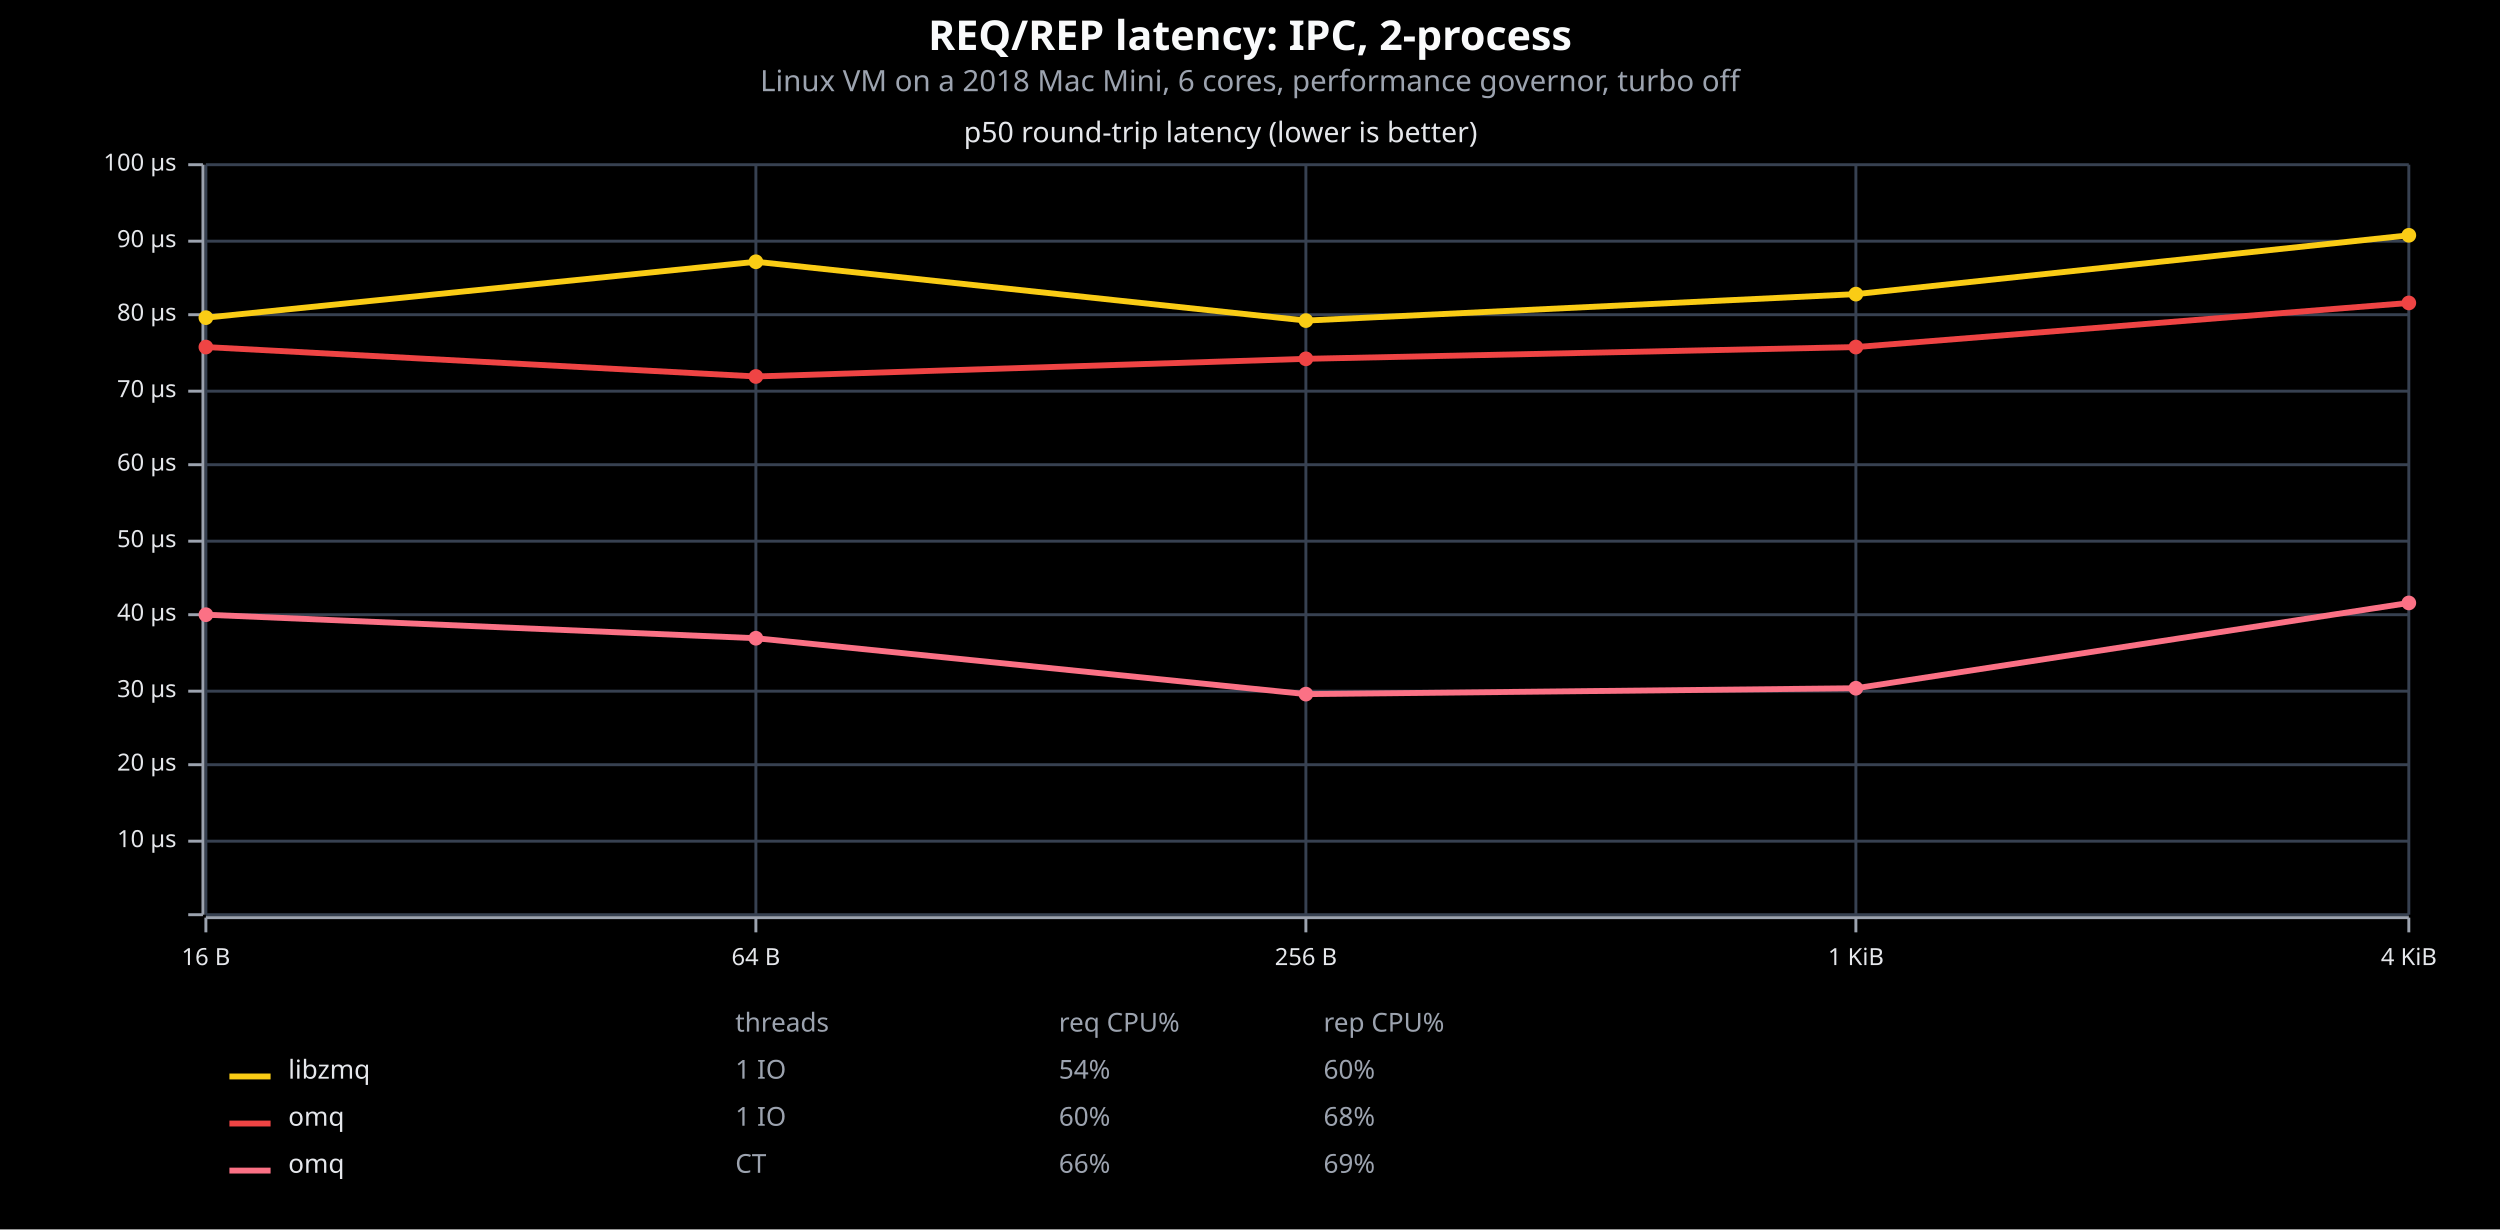
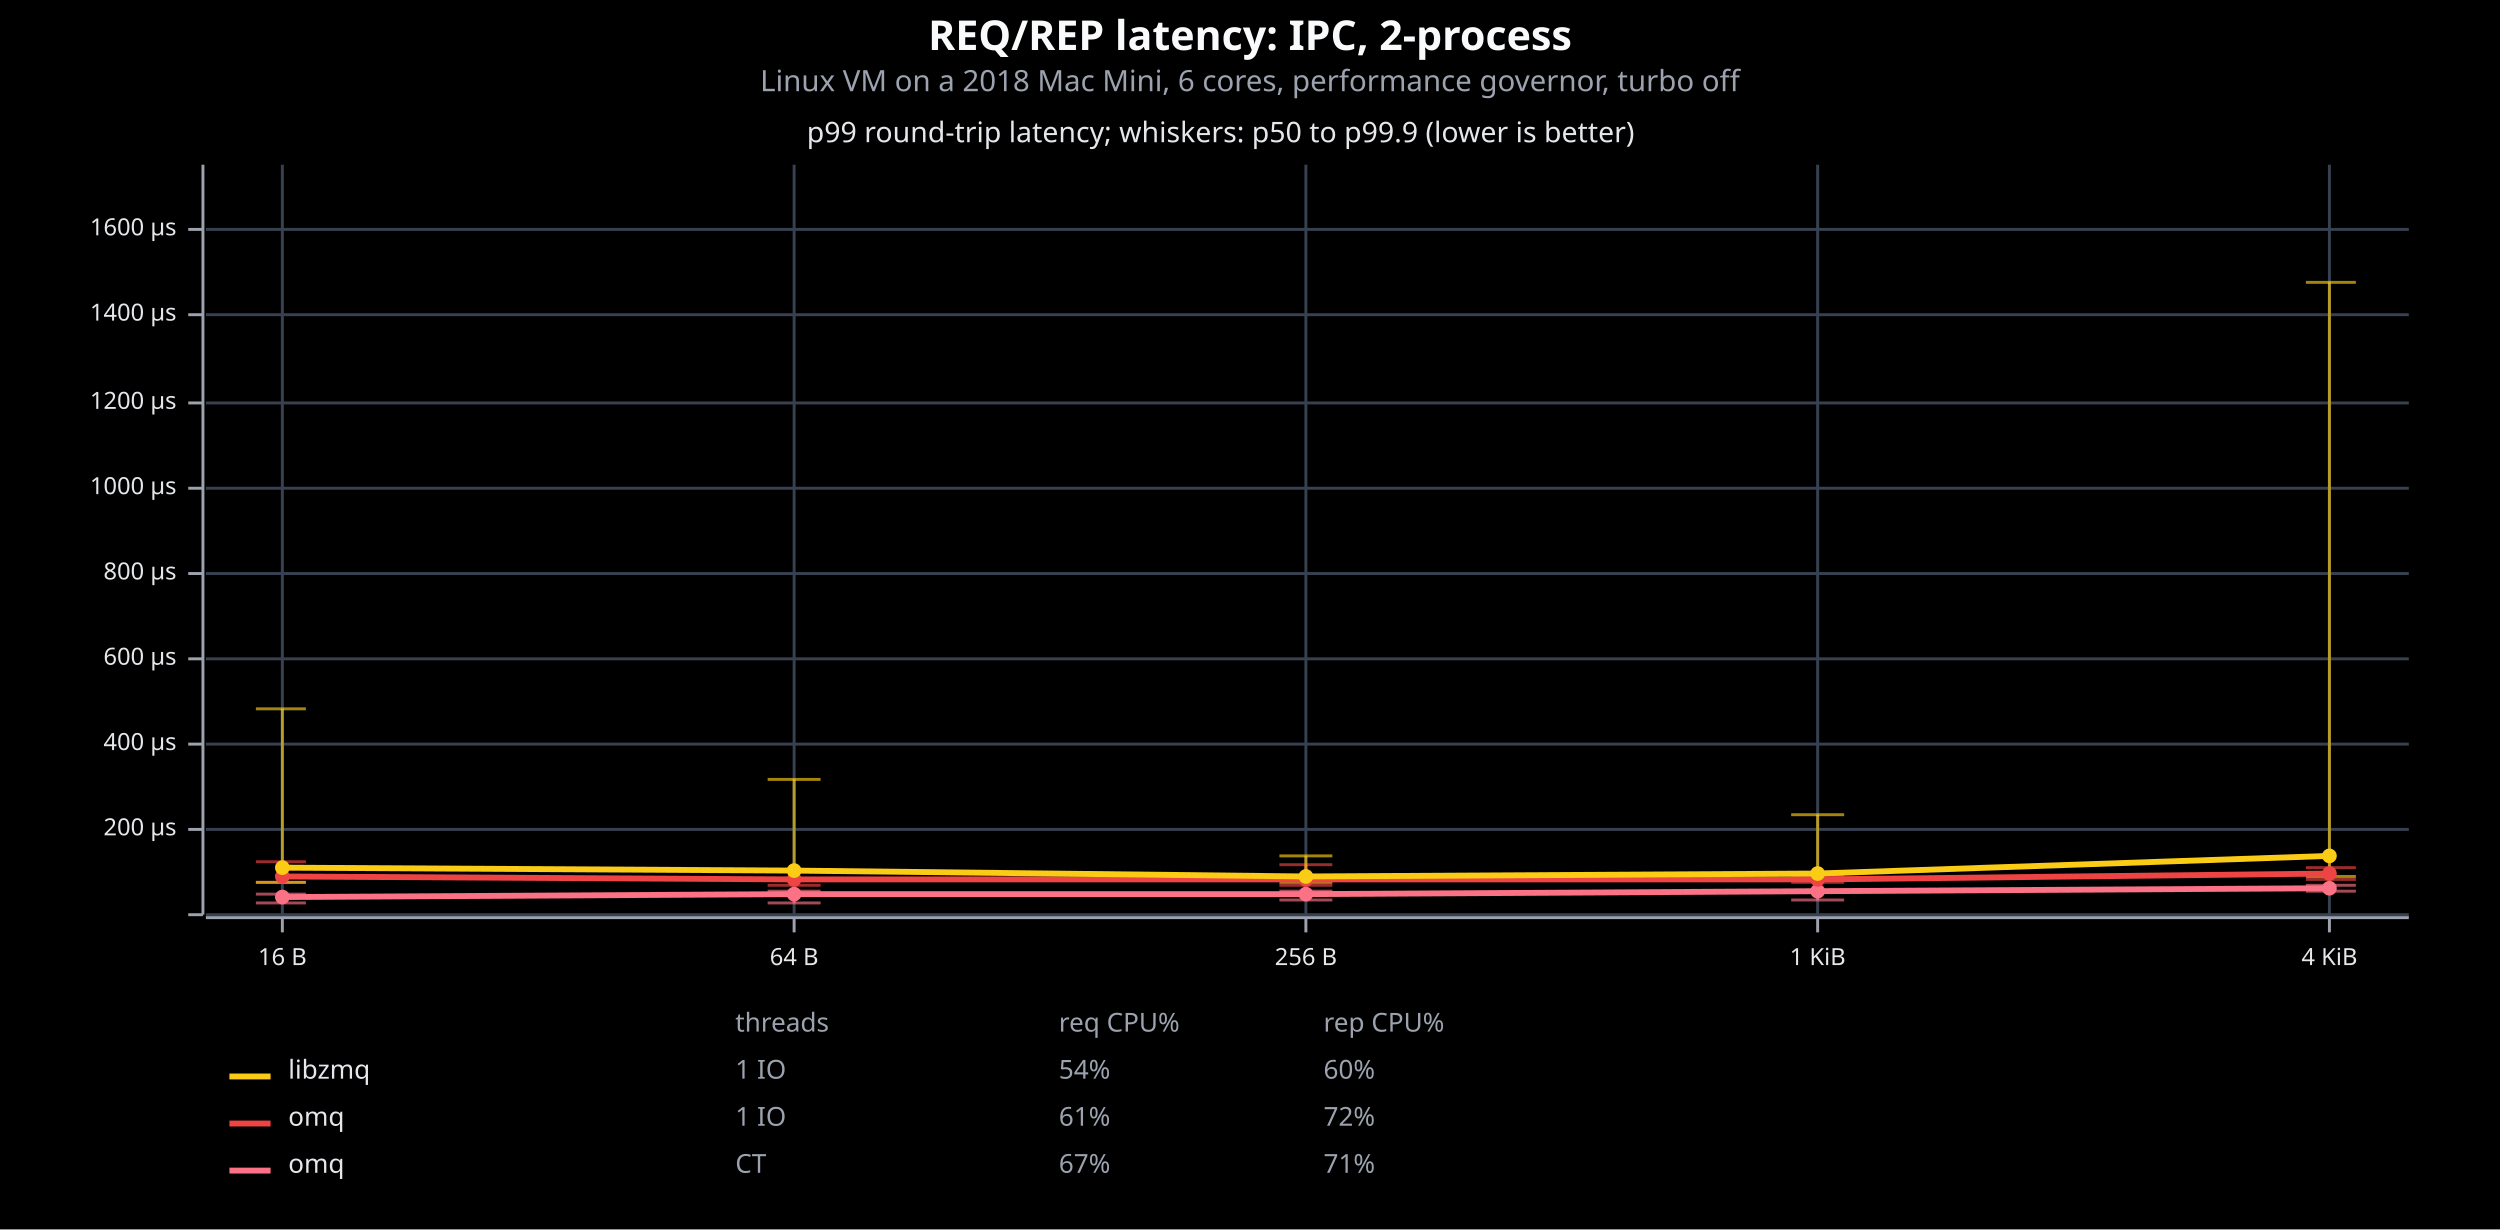
<svg xmlns="http://www.w3.org/2000/svg" viewBox="0 0 850 418" font-family="system-ui, -apple-system, sans-serif">
  <rect x="0" y="0" width="850" height="418" opacity="1" fill="#000000" stroke="none" />
  <text x="425" y="17" text-anchor="middle" font-family="sans-serif" font-size="14" font-weight="bold" fill="#F9FAFB">REQ/REP latency: IPC, 2-process</text>
  <text x="425" y="31" text-anchor="middle" font-family="sans-serif" font-size="10" fill="#9CA3AF">Linux VM on a 2018 Mac Mini, 6 cores, performance governor, turbo off</text>
  <text x="415" y="41" dy="0.76em" text-anchor="middle" font-family="sans-serif" font-size="9.677" opacity="1" fill="#E5E7EB">
- p50 round-trip latency (lower is better)
+ p99 round-trip latency; whiskers: p50 to p99.9 (lower is better)
</text>
-   <line opacity="1" stroke="#374151" stroke-width="1" x1="70" y1="311" x2="70" y2="56" />
-   <line opacity="1" stroke="#374151" stroke-width="1" x1="257" y1="311" x2="257" y2="56" />
+   <line opacity="1" stroke="#374151" stroke-width="1" x1="96" y1="311" x2="96" y2="56" />
+   <line opacity="1" stroke="#374151" stroke-width="1" x1="270" y1="311" x2="270" y2="56" />
  <line opacity="1" stroke="#374151" stroke-width="1" x1="444" y1="311" x2="444" y2="56" />
-   <line opacity="1" stroke="#374151" stroke-width="1" x1="631" y1="311" x2="631" y2="56" />
-   <line opacity="1" stroke="#374151" stroke-width="1" x1="819" y1="311" x2="819" y2="56" />
+   <line opacity="1" stroke="#374151" stroke-width="1" x1="618" y1="311" x2="618" y2="56" />
+   <line opacity="1" stroke="#374151" stroke-width="1" x1="792" y1="311" x2="792" y2="56" />
  <line opacity="1" stroke="#374151" stroke-width="1" x1="70" y1="311" x2="819" y2="311" />
-   <line opacity="1" stroke="#374151" stroke-width="1" x1="70" y1="286" x2="819" y2="286" />
-   <line opacity="1" stroke="#374151" stroke-width="1" x1="70" y1="260" x2="819" y2="260" />
-   <line opacity="1" stroke="#374151" stroke-width="1" x1="70" y1="235" x2="819" y2="235" />
-   <line opacity="1" stroke="#374151" stroke-width="1" x1="70" y1="209" x2="819" y2="209" />
-   <line opacity="1" stroke="#374151" stroke-width="1" x1="70" y1="184" x2="819" y2="184" />
-   <line opacity="1" stroke="#374151" stroke-width="1" x1="70" y1="158" x2="819" y2="158" />
-   <line opacity="1" stroke="#374151" stroke-width="1" x1="70" y1="133" x2="819" y2="133" />
+   <line opacity="1" stroke="#374151" stroke-width="1" x1="70" y1="282" x2="819" y2="282" />
+   <line opacity="1" stroke="#374151" stroke-width="1" x1="70" y1="253" x2="819" y2="253" />
+   <line opacity="1" stroke="#374151" stroke-width="1" x1="70" y1="224" x2="819" y2="224" />
+   <line opacity="1" stroke="#374151" stroke-width="1" x1="70" y1="195" x2="819" y2="195" />
+   <line opacity="1" stroke="#374151" stroke-width="1" x1="70" y1="166" x2="819" y2="166" />
+   <line opacity="1" stroke="#374151" stroke-width="1" x1="70" y1="137" x2="819" y2="137" />
  <line opacity="1" stroke="#374151" stroke-width="1" x1="70" y1="107" x2="819" y2="107" />
-   <line opacity="1" stroke="#374151" stroke-width="1" x1="70" y1="82" x2="819" y2="82" />
-   <line opacity="1" stroke="#374151" stroke-width="1" x1="70" y1="56" x2="819" y2="56" />
+   <line opacity="1" stroke="#374151" stroke-width="1" x1="70" y1="78" x2="819" y2="78" />
  <polyline fill="none" opacity="1" stroke="#9CA3AF" stroke-width="1" points="69,56 69,311 " />
  <text x="60" y="311" dy="0.5ex" text-anchor="end" font-family="sans-serif" font-size="8.065" opacity="1" fill="#E5E7EB">

</text>
  <polyline fill="none" opacity="1" stroke="#9CA3AF" stroke-width="1" points="64,311 69,311 " />
-   <text x="60" y="286" dy="0.5ex" text-anchor="end" font-family="sans-serif" font-size="8.065" opacity="1" fill="#E5E7EB">
- 10 μs
+   <text x="60" y="282" dy="0.5ex" text-anchor="end" font-family="sans-serif" font-size="8.065" opacity="1" fill="#E5E7EB">
+ 200 μs
</text>
-   <polyline fill="none" opacity="1" stroke="#9CA3AF" stroke-width="1" points="64,286 69,286 " />
-   <text x="60" y="260" dy="0.5ex" text-anchor="end" font-family="sans-serif" font-size="8.065" opacity="1" fill="#E5E7EB">
- 20 μs
+   <polyline fill="none" opacity="1" stroke="#9CA3AF" stroke-width="1" points="64,282 69,282 " />
+   <text x="60" y="253" dy="0.5ex" text-anchor="end" font-family="sans-serif" font-size="8.065" opacity="1" fill="#E5E7EB">
+ 400 μs
</text>
-   <polyline fill="none" opacity="1" stroke="#9CA3AF" stroke-width="1" points="64,260 69,260 " />
-   <text x="60" y="235" dy="0.5ex" text-anchor="end" font-family="sans-serif" font-size="8.065" opacity="1" fill="#E5E7EB">
- 30 μs
+   <polyline fill="none" opacity="1" stroke="#9CA3AF" stroke-width="1" points="64,253 69,253 " />
+   <text x="60" y="224" dy="0.5ex" text-anchor="end" font-family="sans-serif" font-size="8.065" opacity="1" fill="#E5E7EB">
+ 600 μs
</text>
-   <polyline fill="none" opacity="1" stroke="#9CA3AF" stroke-width="1" points="64,235 69,235 " />
-   <text x="60" y="209" dy="0.5ex" text-anchor="end" font-family="sans-serif" font-size="8.065" opacity="1" fill="#E5E7EB">
- 40 μs
+   <polyline fill="none" opacity="1" stroke="#9CA3AF" stroke-width="1" points="64,224 69,224 " />
+   <text x="60" y="195" dy="0.5ex" text-anchor="end" font-family="sans-serif" font-size="8.065" opacity="1" fill="#E5E7EB">
+ 800 μs
</text>
-   <polyline fill="none" opacity="1" stroke="#9CA3AF" stroke-width="1" points="64,209 69,209 " />
-   <text x="60" y="184" dy="0.5ex" text-anchor="end" font-family="sans-serif" font-size="8.065" opacity="1" fill="#E5E7EB">
- 50 μs
+   <polyline fill="none" opacity="1" stroke="#9CA3AF" stroke-width="1" points="64,195 69,195 " />
+   <text x="60" y="166" dy="0.5ex" text-anchor="end" font-family="sans-serif" font-size="8.065" opacity="1" fill="#E5E7EB">
+ 1000 μs
</text>
-   <polyline fill="none" opacity="1" stroke="#9CA3AF" stroke-width="1" points="64,184 69,184 " />
-   <text x="60" y="158" dy="0.5ex" text-anchor="end" font-family="sans-serif" font-size="8.065" opacity="1" fill="#E5E7EB">
- 60 μs
+   <polyline fill="none" opacity="1" stroke="#9CA3AF" stroke-width="1" points="64,166 69,166 " />
+   <text x="60" y="137" dy="0.5ex" text-anchor="end" font-family="sans-serif" font-size="8.065" opacity="1" fill="#E5E7EB">
+ 1200 μs
</text>
-   <polyline fill="none" opacity="1" stroke="#9CA3AF" stroke-width="1" points="64,158 69,158 " />
-   <text x="60" y="133" dy="0.5ex" text-anchor="end" font-family="sans-serif" font-size="8.065" opacity="1" fill="#E5E7EB">
- 70 μs
- </text>
-   <polyline fill="none" opacity="1" stroke="#9CA3AF" stroke-width="1" points="64,133 69,133 " />
+   <polyline fill="none" opacity="1" stroke="#9CA3AF" stroke-width="1" points="64,137 69,137 " />
  <text x="60" y="107" dy="0.5ex" text-anchor="end" font-family="sans-serif" font-size="8.065" opacity="1" fill="#E5E7EB">
- 80 μs
+ 1400 μs
</text>
  <polyline fill="none" opacity="1" stroke="#9CA3AF" stroke-width="1" points="64,107 69,107 " />
-   <text x="60" y="82" dy="0.5ex" text-anchor="end" font-family="sans-serif" font-size="8.065" opacity="1" fill="#E5E7EB">
- 90 μs
+   <text x="60" y="78" dy="0.5ex" text-anchor="end" font-family="sans-serif" font-size="8.065" opacity="1" fill="#E5E7EB">
+ 1600 μs
</text>
-   <polyline fill="none" opacity="1" stroke="#9CA3AF" stroke-width="1" points="64,82 69,82 " />
-   <text x="60" y="56" dy="0.5ex" text-anchor="end" font-family="sans-serif" font-size="8.065" opacity="1" fill="#E5E7EB">
- 100 μs
- </text>
-   <polyline fill="none" opacity="1" stroke="#9CA3AF" stroke-width="1" points="64,56 69,56 " />
+   <polyline fill="none" opacity="1" stroke="#9CA3AF" stroke-width="1" points="64,78 69,78 " />
  <polyline fill="none" opacity="1" stroke="#9CA3AF" stroke-width="1" points="70,312 819,312 " />
-   <text x="70" y="322" dy="0.76em" text-anchor="middle" font-family="sans-serif" font-size="8.065" opacity="1" fill="#E5E7EB">
+   <text x="96" y="322" dy="0.76em" text-anchor="middle" font-family="sans-serif" font-size="8.065" opacity="1" fill="#E5E7EB">
16 B
</text>
-   <polyline fill="none" opacity="1" stroke="#9CA3AF" stroke-width="1" points="70,312 70,317 " />
-   <text x="257" y="322" dy="0.76em" text-anchor="middle" font-family="sans-serif" font-size="8.065" opacity="1" fill="#E5E7EB">
+   <polyline fill="none" opacity="1" stroke="#9CA3AF" stroke-width="1" points="96,312 96,317 " />
+   <text x="270" y="322" dy="0.76em" text-anchor="middle" font-family="sans-serif" font-size="8.065" opacity="1" fill="#E5E7EB">
64 B
</text>
-   <polyline fill="none" opacity="1" stroke="#9CA3AF" stroke-width="1" points="257,312 257,317 " />
+   <polyline fill="none" opacity="1" stroke="#9CA3AF" stroke-width="1" points="270,312 270,317 " />
  <text x="444" y="322" dy="0.76em" text-anchor="middle" font-family="sans-serif" font-size="8.065" opacity="1" fill="#E5E7EB">
256 B
</text>
  <polyline fill="none" opacity="1" stroke="#9CA3AF" stroke-width="1" points="444,312 444,317 " />
-   <text x="631" y="322" dy="0.76em" text-anchor="middle" font-family="sans-serif" font-size="8.065" opacity="1" fill="#E5E7EB">
+   <text x="618" y="322" dy="0.76em" text-anchor="middle" font-family="sans-serif" font-size="8.065" opacity="1" fill="#E5E7EB">
1 KiB
</text>
-   <polyline fill="none" opacity="1" stroke="#9CA3AF" stroke-width="1" points="631,312 631,317 " />
-   <text x="819" y="322" dy="0.76em" text-anchor="middle" font-family="sans-serif" font-size="8.065" opacity="1" fill="#E5E7EB">
+   <polyline fill="none" opacity="1" stroke="#9CA3AF" stroke-width="1" points="618,312 618,317 " />
+   <text x="792" y="322" dy="0.76em" text-anchor="middle" font-family="sans-serif" font-size="8.065" opacity="1" fill="#E5E7EB">
4 KiB
</text>
-   <polyline fill="none" opacity="1" stroke="#9CA3AF" stroke-width="1" points="819,312 819,317 " />
-   <polyline fill="none" opacity="1" stroke="#FB7185" stroke-width="2" points="70,209 257,217 444,236 631,234 819,205 " />
-   <circle cx="70" cy="209" r="2.5" opacity="1" fill="#FB7185" stroke="none" stroke-width="1" />
-   <circle cx="257" cy="217" r="2.5" opacity="1" fill="#FB7185" stroke="none" stroke-width="1" />
-   <circle cx="444" cy="236" r="2.5" opacity="1" fill="#FB7185" stroke="none" stroke-width="1" />
-   <circle cx="631" cy="234" r="2.5" opacity="1" fill="#FB7185" stroke="none" stroke-width="1" />
-   <circle cx="819" cy="205" r="2.5" opacity="1" fill="#FB7185" stroke="none" stroke-width="1" />
-   <polyline fill="none" opacity="1" stroke="#EF4444" stroke-width="2" points="70,118 257,128 444,122 631,118 819,103 " />
-   <circle cx="70" cy="118" r="2.5" opacity="1" fill="#EF4444" stroke="none" stroke-width="1" />
-   <circle cx="257" cy="128" r="2.5" opacity="1" fill="#EF4444" stroke="none" stroke-width="1" />
-   <circle cx="444" cy="122" r="2.5" opacity="1" fill="#EF4444" stroke="none" stroke-width="1" />
-   <circle cx="631" cy="118" r="2.5" opacity="1" fill="#EF4444" stroke="none" stroke-width="1" />
-   <circle cx="819" cy="103" r="2.5" opacity="1" fill="#EF4444" stroke="none" stroke-width="1" />
-   <polyline fill="none" opacity="1" stroke="#FACC15" stroke-width="2" points="70,108 257,89 444,109 631,100 819,80 " />
-   <circle cx="70" cy="108" r="2.5" opacity="1" fill="#FACC15" stroke="none" stroke-width="1" />
-   <circle cx="257" cy="89" r="2.5" opacity="1" fill="#FACC15" stroke="none" stroke-width="1" />
-   <circle cx="444" cy="109" r="2.5" opacity="1" fill="#FACC15" stroke="none" stroke-width="1" />
-   <circle cx="631" cy="100" r="2.5" opacity="1" fill="#FACC15" stroke="none" stroke-width="1" />
-   <circle cx="819" cy="80" r="2.5" opacity="1" fill="#FACC15" stroke="none" stroke-width="1" />
+   <polyline fill="none" opacity="1" stroke="#9CA3AF" stroke-width="1" points="792,312 792,317 " />
+   <polyline fill="none" opacity="0.65" stroke="#FB7185" stroke-width="1" points="96,307 96,304 " />
+   <polyline fill="none" opacity="0.65" stroke="#FB7185" stroke-width="1" points="87,307 104,307 " />
+   <polyline fill="none" opacity="0.65" stroke="#FB7185" stroke-width="1" points="87,304 104,304 " />
+   <polyline fill="none" opacity="0.65" stroke="#FB7185" stroke-width="1" points="270,307 270,303 " />
+   <polyline fill="none" opacity="0.65" stroke="#FB7185" stroke-width="1" points="261,307 279,307 " />
+   <polyline fill="none" opacity="0.65" stroke="#FB7185" stroke-width="1" points="261,303 279,303 " />
+   <polyline fill="none" opacity="0.65" stroke="#FB7185" stroke-width="1" points="444,306 444,303 " />
+   <polyline fill="none" opacity="0.65" stroke="#FB7185" stroke-width="1" points="435,306 453,306 " />
+   <polyline fill="none" opacity="0.65" stroke="#FB7185" stroke-width="1" points="435,303 453,303 " />
+   <polyline fill="none" opacity="0.65" stroke="#FB7185" stroke-width="1" points="618,306 618,303 " />
+   <polyline fill="none" opacity="0.65" stroke="#FB7185" stroke-width="1" points="609,306 627,306 " />
+   <polyline fill="none" opacity="0.65" stroke="#FB7185" stroke-width="1" points="609,303 627,303 " />
+   <polyline fill="none" opacity="0.65" stroke="#FB7185" stroke-width="1" points="792,303 792,301 " />
+   <polyline fill="none" opacity="0.65" stroke="#FB7185" stroke-width="1" points="784,303 801,303 " />
+   <polyline fill="none" opacity="0.65" stroke="#FB7185" stroke-width="1" points="784,301 801,301 " />
+   <polyline fill="none" opacity="0.65" stroke="#EF4444" stroke-width="1" points="96,300 96,293 " />
+   <polyline fill="none" opacity="0.65" stroke="#EF4444" stroke-width="1" points="87,300 104,300 " />
+   <polyline fill="none" opacity="0.65" stroke="#EF4444" stroke-width="1" points="87,293 104,293 " />
+   <polyline fill="none" opacity="0.65" stroke="#EF4444" stroke-width="1" points="270,301 270,296 " />
+   <polyline fill="none" opacity="0.65" stroke="#EF4444" stroke-width="1" points="261,301 279,301 " />
+   <polyline fill="none" opacity="0.65" stroke="#EF4444" stroke-width="1" points="261,296 279,296 " />
+   <polyline fill="none" opacity="0.65" stroke="#EF4444" stroke-width="1" points="444,301 444,294 " />
+   <polyline fill="none" opacity="0.65" stroke="#EF4444" stroke-width="1" points="435,301 453,301 " />
+   <polyline fill="none" opacity="0.65" stroke="#EF4444" stroke-width="1" points="435,294 453,294 " />
+   <polyline fill="none" opacity="0.65" stroke="#EF4444" stroke-width="1" points="618,300 618,298 " />
+   <polyline fill="none" opacity="0.65" stroke="#EF4444" stroke-width="1" points="609,300 627,300 " />
+   <polyline fill="none" opacity="0.65" stroke="#EF4444" stroke-width="1" points="609,298 627,298 " />
+   <polyline fill="none" opacity="0.65" stroke="#EF4444" stroke-width="1" points="792,299 792,295 " />
+   <polyline fill="none" opacity="0.65" stroke="#EF4444" stroke-width="1" points="784,299 801,299 " />
+   <polyline fill="none" opacity="0.65" stroke="#EF4444" stroke-width="1" points="784,295 801,295 " />
+   <polyline fill="none" opacity="0.65" stroke="#FACC15" stroke-width="1" points="96,300 96,241 " />
+   <polyline fill="none" opacity="0.65" stroke="#FACC15" stroke-width="1" points="87,300 104,300 " />
+   <polyline fill="none" opacity="0.65" stroke="#FACC15" stroke-width="1" points="87,241 104,241 " />
+   <polyline fill="none" opacity="0.65" stroke="#FACC15" stroke-width="1" points="270,299 270,265 " />
+   <polyline fill="none" opacity="0.65" stroke="#FACC15" stroke-width="1" points="261,299 279,299 " />
+   <polyline fill="none" opacity="0.65" stroke="#FACC15" stroke-width="1" points="261,265 279,265 " />
+   <polyline fill="none" opacity="0.65" stroke="#FACC15" stroke-width="1" points="444,300 444,291 " />
+   <polyline fill="none" opacity="0.65" stroke="#FACC15" stroke-width="1" points="435,300 453,300 " />
+   <polyline fill="none" opacity="0.65" stroke="#FACC15" stroke-width="1" points="435,291 453,291 " />
+   <polyline fill="none" opacity="0.65" stroke="#FACC15" stroke-width="1" points="618,299 618,277 " />
+   <polyline fill="none" opacity="0.65" stroke="#FACC15" stroke-width="1" points="609,299 627,299 " />
+   <polyline fill="none" opacity="0.65" stroke="#FACC15" stroke-width="1" points="609,277 627,277 " />
+   <polyline fill="none" opacity="0.65" stroke="#FACC15" stroke-width="1" points="792,298 792,96 " />
+   <polyline fill="none" opacity="0.65" stroke="#FACC15" stroke-width="1" points="784,298 801,298 " />
+   <polyline fill="none" opacity="0.65" stroke="#FACC15" stroke-width="1" points="784,96 801,96 " />
+   <polyline fill="none" opacity="1" stroke="#FB7185" stroke-width="2" points="96,305 270,304 444,304 618,303 792,302 " />
+   <circle cx="96" cy="305" r="2.5" opacity="1" fill="#FB7185" stroke="none" stroke-width="1" />
+   <circle cx="270" cy="304" r="2.5" opacity="1" fill="#FB7185" stroke="none" stroke-width="1" />
+   <circle cx="444" cy="304" r="2.5" opacity="1" fill="#FB7185" stroke="none" stroke-width="1" />
+   <circle cx="618" cy="303" r="2.5" opacity="1" fill="#FB7185" stroke="none" stroke-width="1" />
+   <circle cx="792" cy="302" r="2.5" opacity="1" fill="#FB7185" stroke="none" stroke-width="1" />
+   <polyline fill="none" opacity="1" stroke="#EF4444" stroke-width="2" points="96,298 270,299 444,299 618,299 792,297 " />
+   <circle cx="96" cy="298" r="2.5" opacity="1" fill="#EF4444" stroke="none" stroke-width="1" />
+   <circle cx="270" cy="299" r="2.5" opacity="1" fill="#EF4444" stroke="none" stroke-width="1" />
+   <circle cx="444" cy="299" r="2.5" opacity="1" fill="#EF4444" stroke="none" stroke-width="1" />
+   <circle cx="618" cy="299" r="2.5" opacity="1" fill="#EF4444" stroke="none" stroke-width="1" />
+   <circle cx="792" cy="297" r="2.5" opacity="1" fill="#EF4444" stroke="none" stroke-width="1" />
+   <polyline fill="none" opacity="1" stroke="#FACC15" stroke-width="2" points="96,295 270,296 444,298 618,297 792,291 " />
+   <circle cx="96" cy="295" r="2.5" opacity="1" fill="#FACC15" stroke="none" stroke-width="1" />
+   <circle cx="270" cy="296" r="2.5" opacity="1" fill="#FACC15" stroke="none" stroke-width="1" />
+   <circle cx="444" cy="298" r="2.5" opacity="1" fill="#FACC15" stroke="none" stroke-width="1" />
+   <circle cx="618" cy="297" r="2.5" opacity="1" fill="#FACC15" stroke="none" stroke-width="1" />
+   <circle cx="792" cy="291" r="2.5" opacity="1" fill="#FACC15" stroke="none" stroke-width="1" />
  <text x="250" y="344" dy="0.76em" text-anchor="start" font-family="sans-serif" font-size="8.871" opacity="1" fill="#9CA3AF">
threads
</text>
  <text x="360" y="344" dy="0.76em" text-anchor="start" font-family="sans-serif" font-size="8.871" opacity="1" fill="#9CA3AF">
req CPU%
</text>
  <text x="450" y="344" dy="0.76em" text-anchor="start" font-family="sans-serif" font-size="8.871" opacity="1" fill="#9CA3AF">
rep CPU%
</text>
  <polyline fill="none" opacity="1" stroke="#FACC15" stroke-width="2" points="78,366 92,366 " />
  <text x="98" y="360" dy="0.76em" text-anchor="start" font-family="sans-serif" font-size="8.871" opacity="1" fill="#E5E7EB">
libzmq
</text>
  <text x="250" y="360" dy="0.76em" text-anchor="start" font-family="sans-serif" font-size="8.871" opacity="1" fill="#9CA3AF">
1 IO
</text>
  <text x="360" y="360" dy="0.76em" text-anchor="start" font-family="sans-serif" font-size="8.871" opacity="1" fill="#9CA3AF">
54%
</text>
  <text x="450" y="360" dy="0.76em" text-anchor="start" font-family="sans-serif" font-size="8.871" opacity="1" fill="#9CA3AF">
60%
</text>
  <polyline fill="none" opacity="1" stroke="#EF4444" stroke-width="2" points="78,382 92,382 " />
  <text x="98" y="376" dy="0.76em" text-anchor="start" font-family="sans-serif" font-size="8.871" opacity="1" fill="#E5E7EB">
omq
</text>
  <text x="250" y="376" dy="0.76em" text-anchor="start" font-family="sans-serif" font-size="8.871" opacity="1" fill="#9CA3AF">
1 IO
</text>
  <text x="360" y="376" dy="0.76em" text-anchor="start" font-family="sans-serif" font-size="8.871" opacity="1" fill="#9CA3AF">
- 60%
+ 61%
</text>
  <text x="450" y="376" dy="0.76em" text-anchor="start" font-family="sans-serif" font-size="8.871" opacity="1" fill="#9CA3AF">
- 68%
+ 72%
</text>
  <polyline fill="none" opacity="1" stroke="#FB7185" stroke-width="2" points="78,398 92,398 " />
  <text x="98" y="392" dy="0.76em" text-anchor="start" font-family="sans-serif" font-size="8.871" opacity="1" fill="#E5E7EB">
omq
</text>
  <text x="250" y="392" dy="0.76em" text-anchor="start" font-family="sans-serif" font-size="8.871" opacity="1" fill="#9CA3AF">
CT
</text>
  <text x="360" y="392" dy="0.76em" text-anchor="start" font-family="sans-serif" font-size="8.871" opacity="1" fill="#9CA3AF">
- 66%
+ 67%
</text>
  <text x="450" y="392" dy="0.76em" text-anchor="start" font-family="sans-serif" font-size="8.871" opacity="1" fill="#9CA3AF">
- 69%
+ 71%
</text>
</svg>
